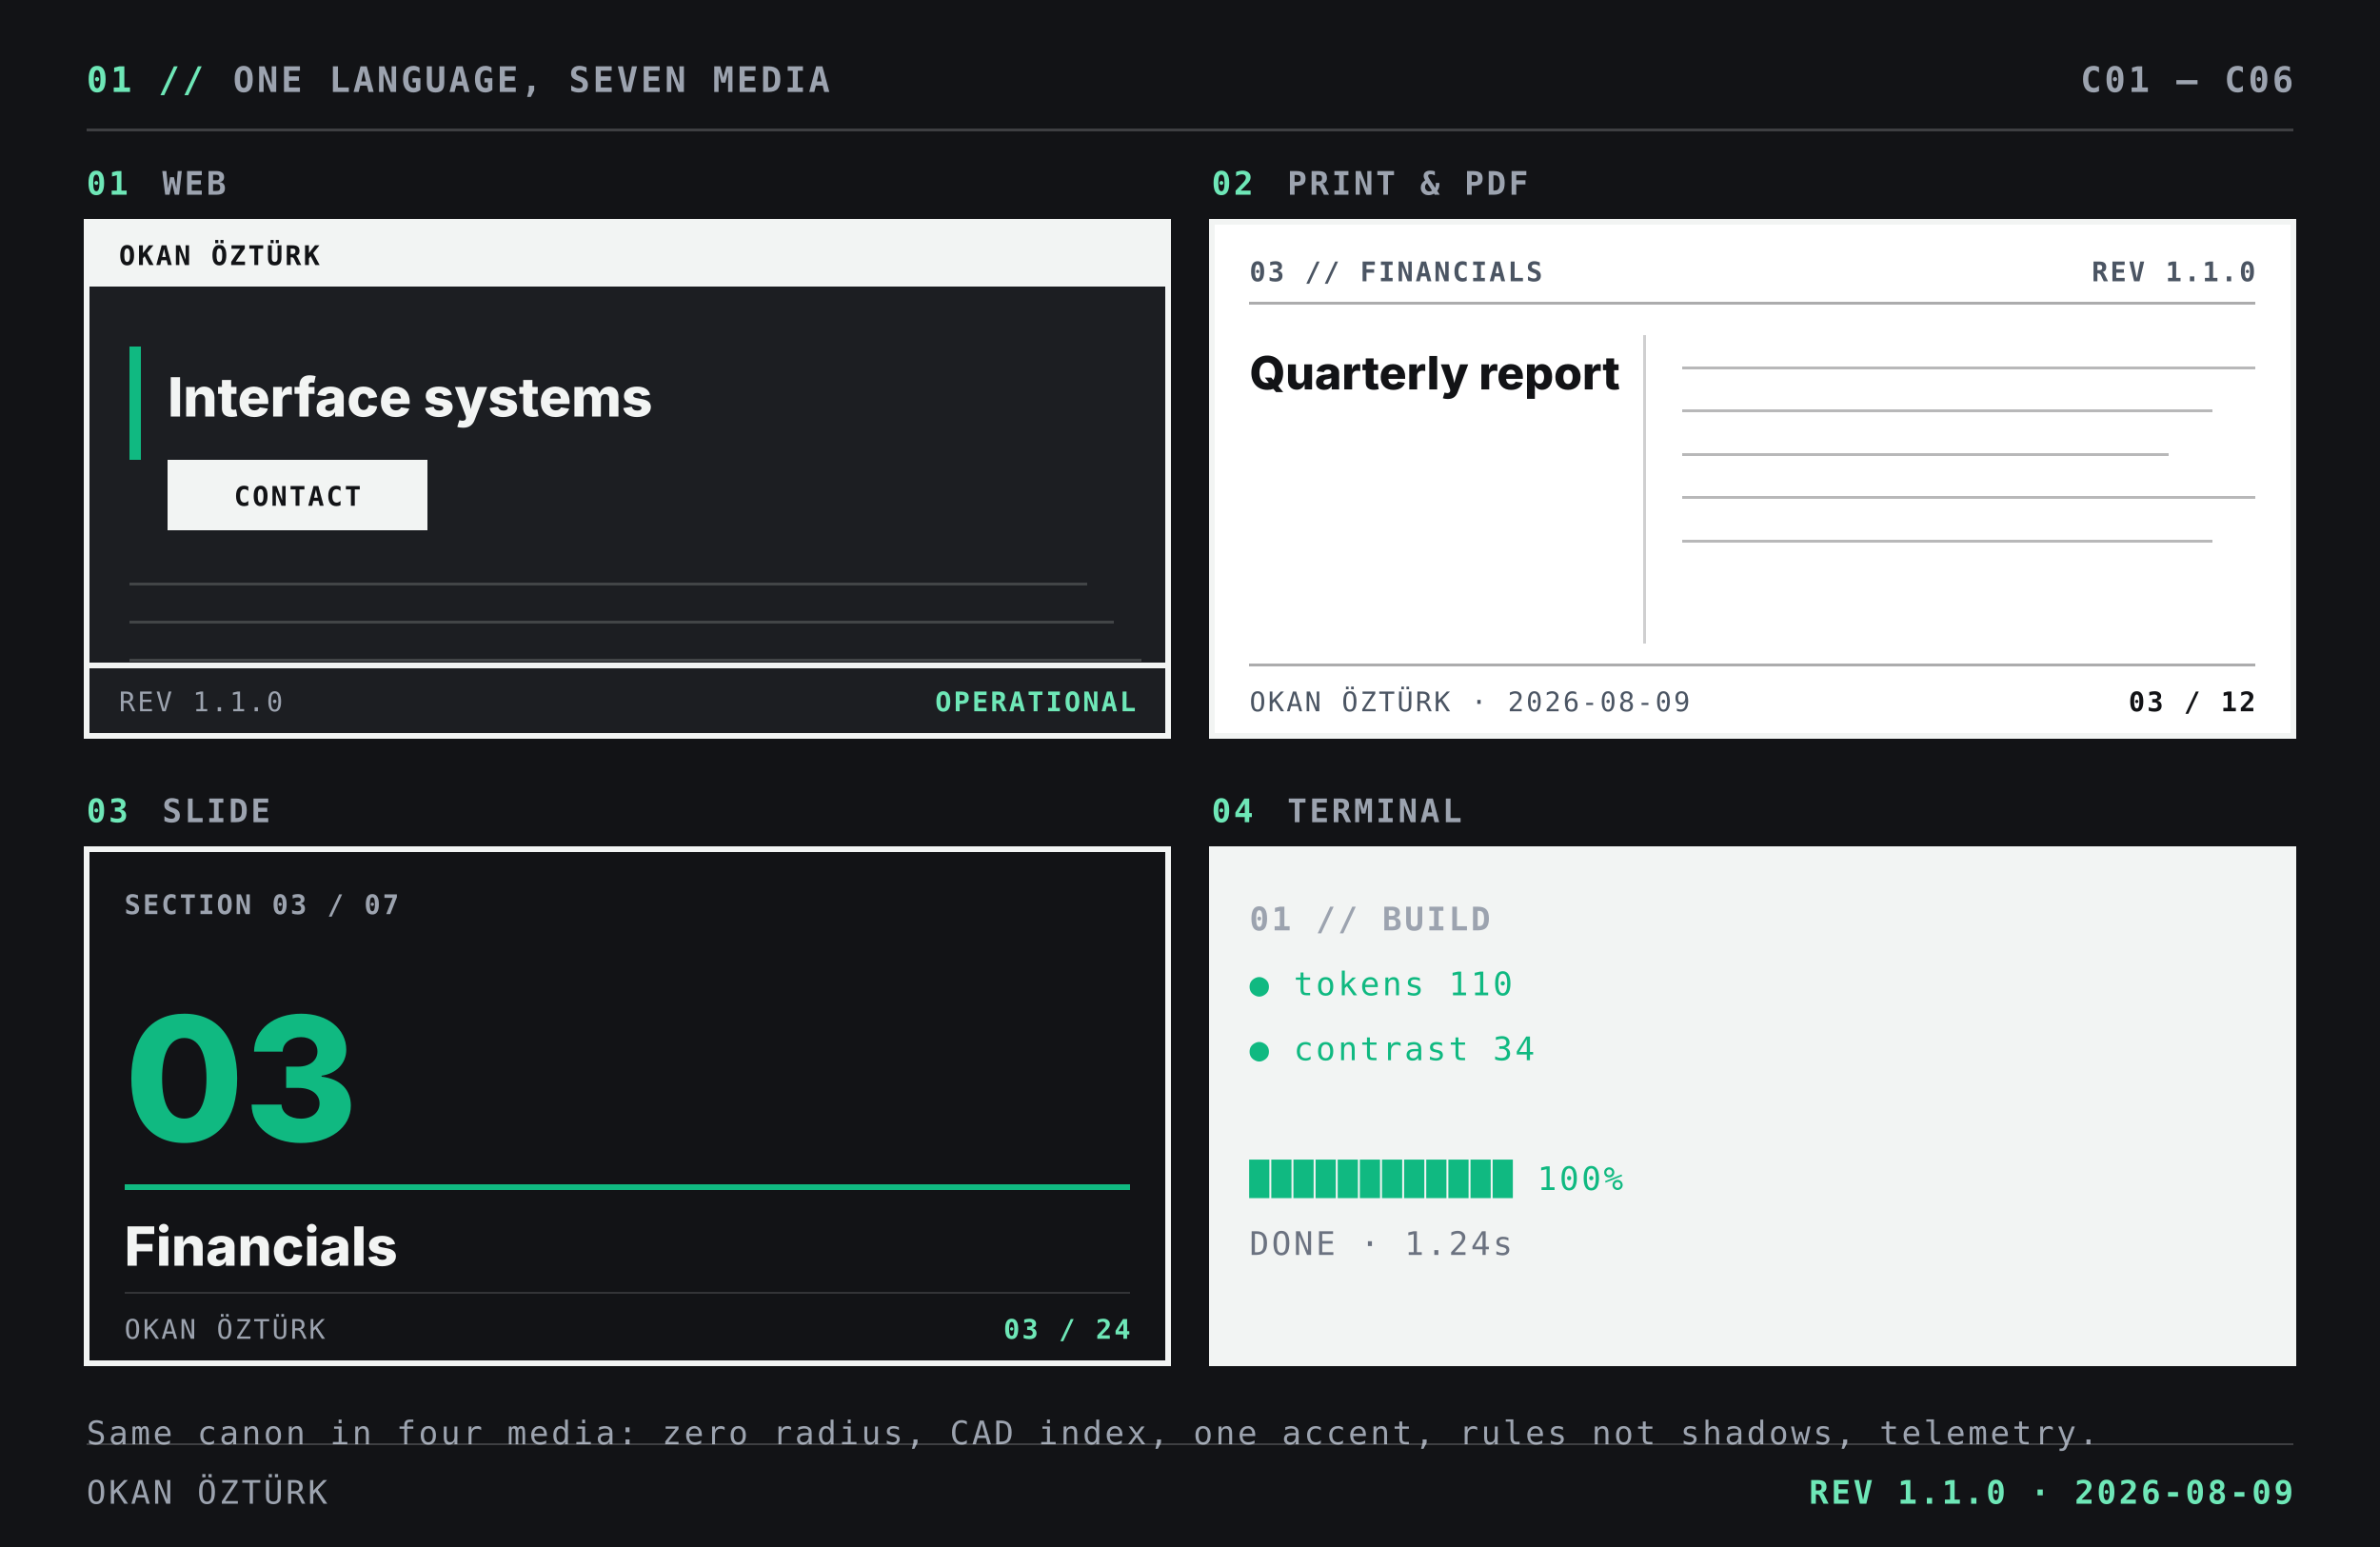
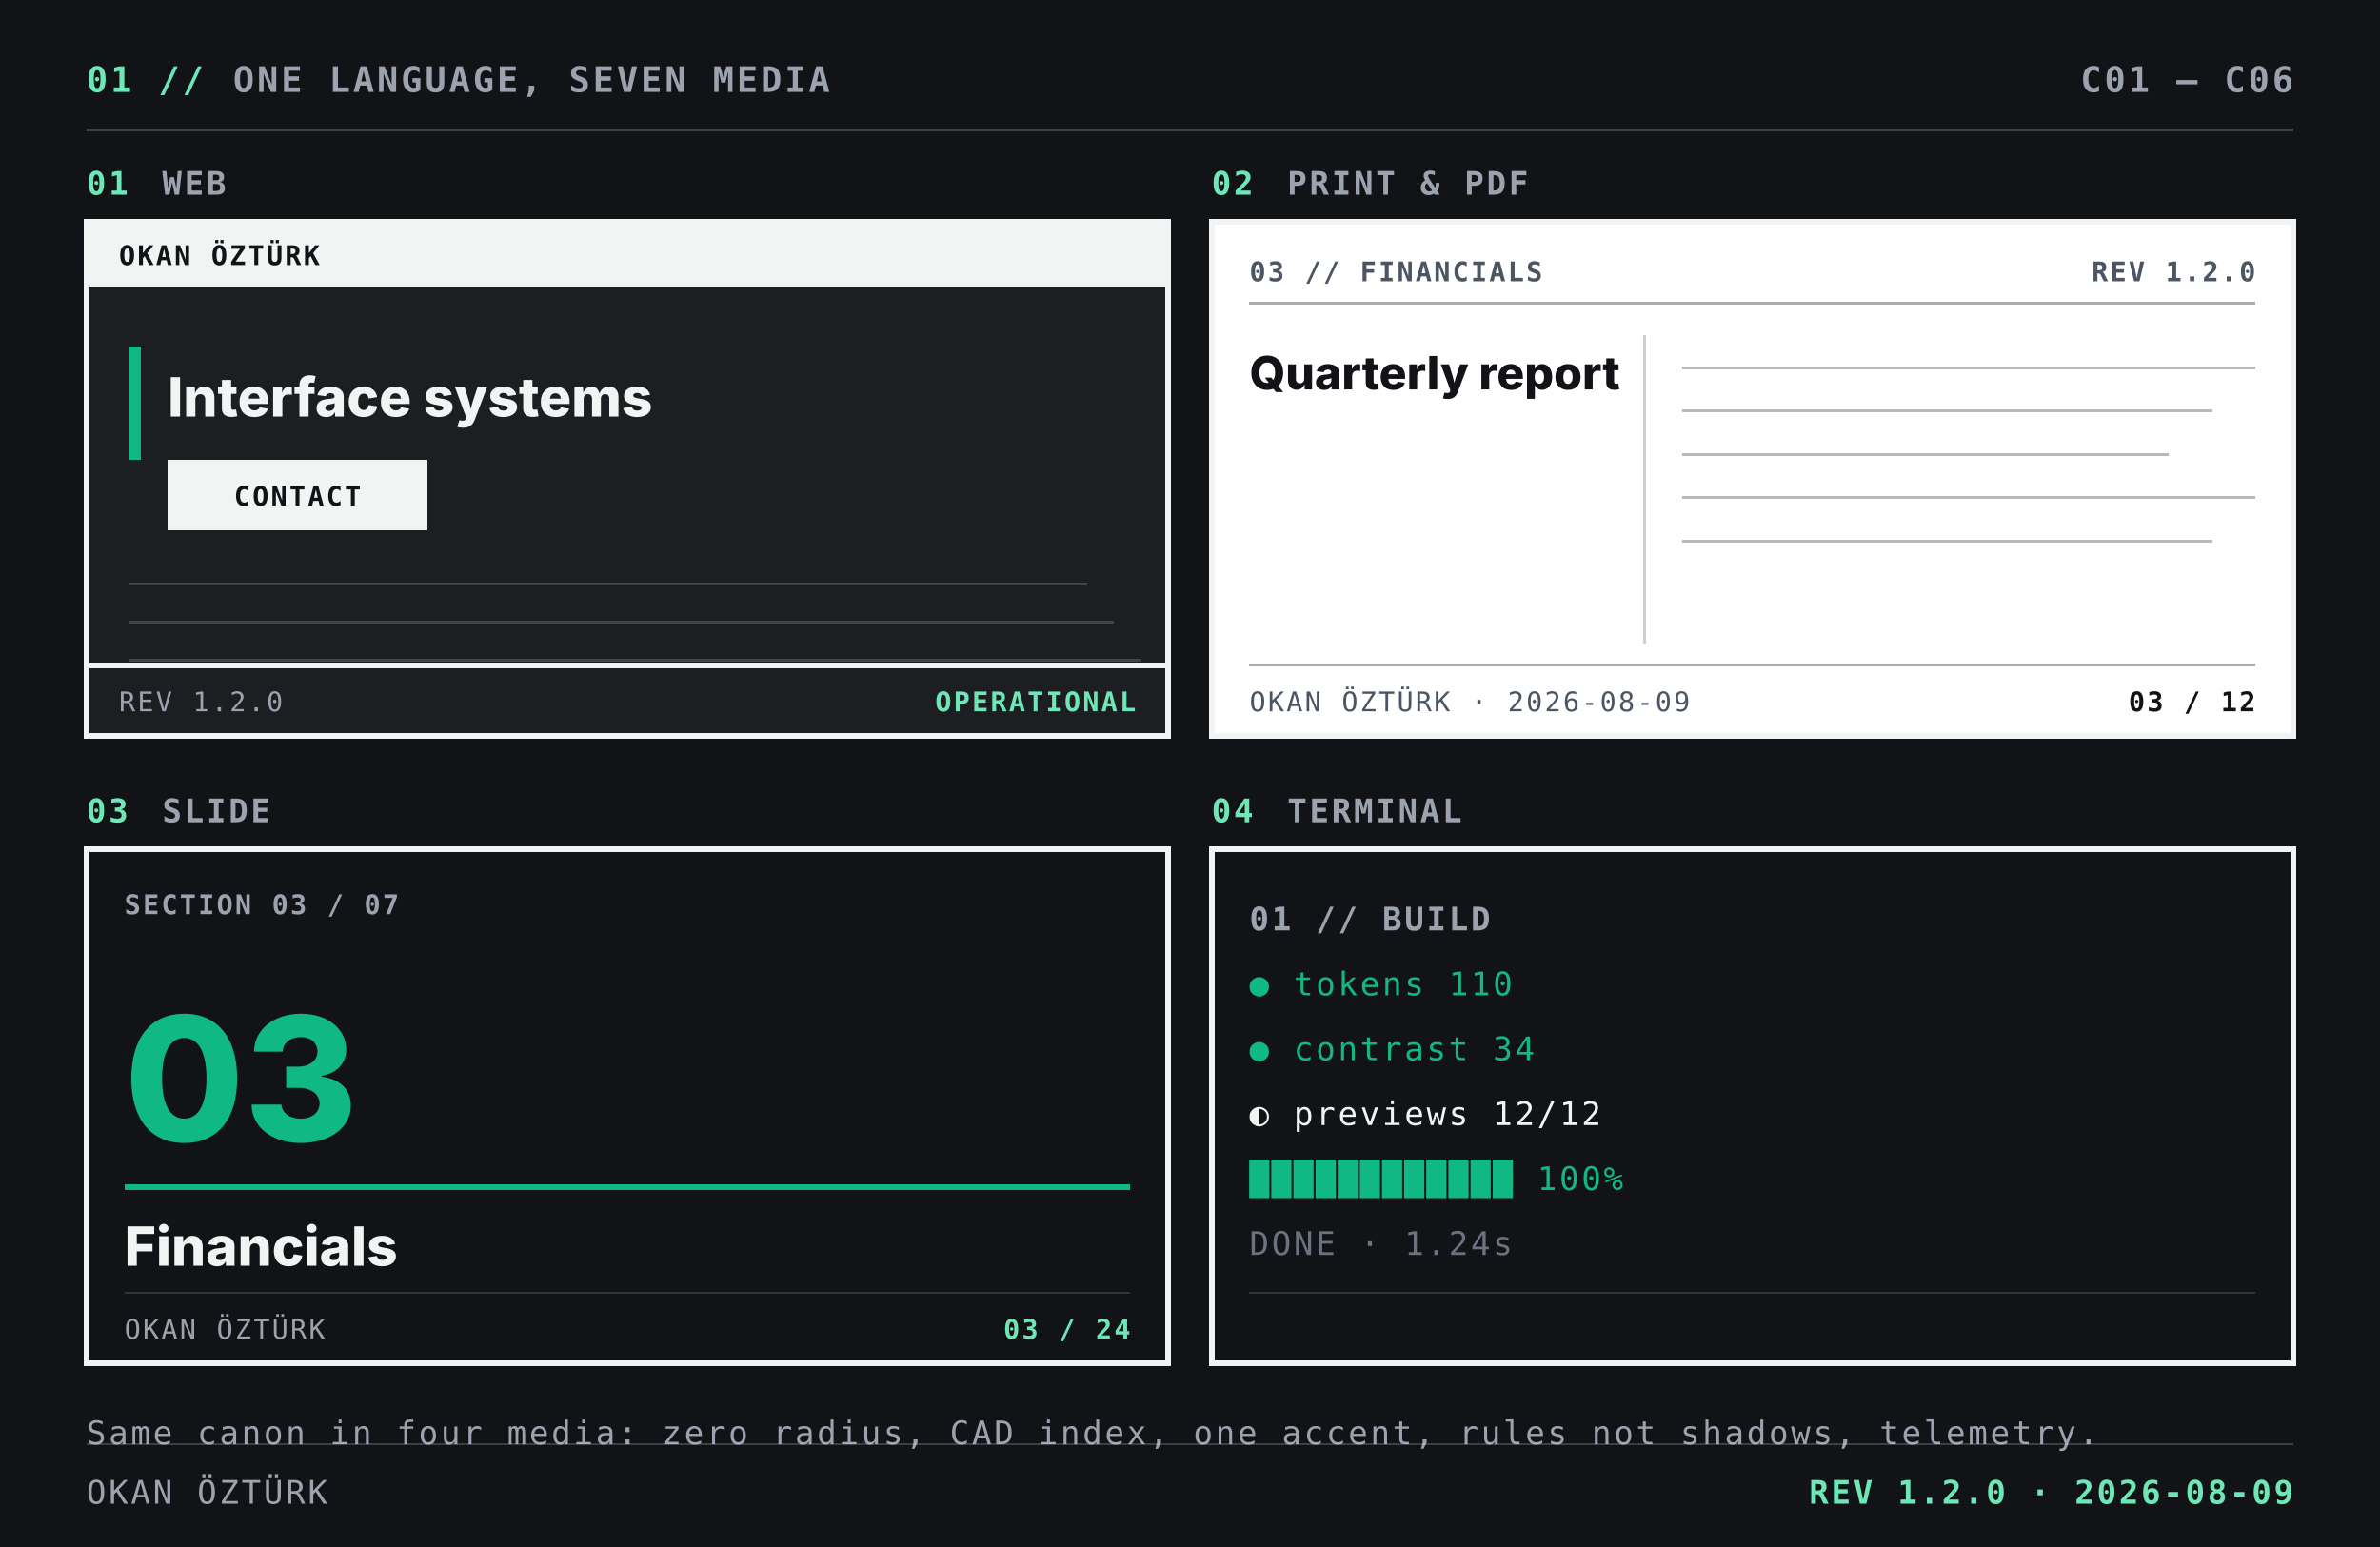
<svg xmlns="http://www.w3.org/2000/svg" viewBox="0 0 880 572" width="880" height="572" role="img" aria-label="One language, seven media">
  <rect x="0" y="0" width="880" height="572" fill="#121316" shape-rendering="crispEdges" />
  <text x="32" y="34" font-family="'JetBrains Mono', SFMono-Regular, Menlo, Consolas, monospace" font-size="13" font-weight="700" letter-spacing="1.04" fill="#6ee7b7">01 //</text>
  <text x="86.2" y="34" font-family="'JetBrains Mono', SFMono-Regular, Menlo, Consolas, monospace" font-size="13" font-weight="700" letter-spacing="1.04" fill="#9ca3af">ONE LANGUAGE, SEVEN MEDIA</text>
  <text x="848" y="34" font-family="'JetBrains Mono', SFMono-Regular, Menlo, Consolas, monospace" font-size="13" font-weight="700" letter-spacing="1.04" fill="#9ca3af" text-anchor="end">C01 – C06</text>
  <line x1="32" y1="48" x2="848" y2="48" stroke="#f2f4f3" stroke-width="1" stroke-opacity="0.2" shape-rendering="crispEdges" />
  <text x="32" y="72" font-family="'JetBrains Mono', SFMono-Regular, Menlo, Consolas, monospace" font-size="12" font-weight="700" letter-spacing="0.96" fill="#6ee7b7">01</text>
  <text x="60" y="72" font-family="'JetBrains Mono', SFMono-Regular, Menlo, Consolas, monospace" font-size="12" font-weight="700" letter-spacing="0.96" fill="#9ca3af">WEB</text>
  <rect x="32" y="82" width="400" height="190" fill="#1c1e22" stroke="#f2f4f3" stroke-width="2" shape-rendering="crispEdges" />
  <rect x="32" y="82" width="400" height="24" fill="#f2f4f3" shape-rendering="crispEdges" />
  <text x="44" y="98" font-family="'JetBrains Mono', SFMono-Regular, Menlo, Consolas, monospace" font-size="10" font-weight="700" letter-spacing="0.80" fill="#121316">OKAN ÖZTÜRK</text>
  <rect x="48" y="128" width="4" height="42" fill="#10b981" shape-rendering="crispEdges" />
  <text x="62" y="154" font-family="Inter, 'Helvetica Neue', Helvetica, Arial, sans-serif" font-size="20" font-weight="800" letter-spacing="0.00" fill="#f2f4f3">Interface systems</text>
  <rect x="62" y="170" width="96" height="26" fill="#f2f4f3" shape-rendering="crispEdges" />
  <text x="110" y="187" font-family="'JetBrains Mono', SFMono-Regular, Menlo, Consolas, monospace" font-size="10" font-weight="700" letter-spacing="0.80" fill="#121316" text-anchor="middle">CONTACT</text>
  <line x1="48" y1="216" x2="402" y2="216" stroke="#f2f4f3" stroke-width="1" stroke-opacity="0.18" shape-rendering="crispEdges" />
  <line x1="48" y1="230" x2="412" y2="230" stroke="#f2f4f3" stroke-width="1" stroke-opacity="0.18" shape-rendering="crispEdges" />
  <line x1="48" y1="244" x2="422" y2="244" stroke="#f2f4f3" stroke-width="1" stroke-opacity="0.18" shape-rendering="crispEdges" />
  <line x1="32" y1="246" x2="432" y2="246" stroke="#f2f4f3" stroke-width="2" stroke-opacity="1" shape-rendering="crispEdges" />
-   <text x="44" y="263" font-family="'JetBrains Mono', SFMono-Regular, Menlo, Consolas, monospace" font-size="10" font-weight="400" letter-spacing="0.80" fill="#9ca3af">REV 1.1.0</text>
+   <text x="44" y="263" font-family="'JetBrains Mono', SFMono-Regular, Menlo, Consolas, monospace" font-size="10" font-weight="400" letter-spacing="0.80" fill="#9ca3af">REV 1.2.0</text>
  <text x="420" y="263" font-family="'JetBrains Mono', SFMono-Regular, Menlo, Consolas, monospace" font-size="10" font-weight="700" letter-spacing="0.80" fill="#6ee7b7" text-anchor="end">OPERATIONAL</text>
  <text x="448" y="72" font-family="'JetBrains Mono', SFMono-Regular, Menlo, Consolas, monospace" font-size="12" font-weight="700" letter-spacing="0.96" fill="#6ee7b7">02</text>
  <text x="476" y="72" font-family="'JetBrains Mono', SFMono-Regular, Menlo, Consolas, monospace" font-size="12" font-weight="700" letter-spacing="0.96" fill="#9ca3af">PRINT &amp; PDF</text>
  <rect x="448" y="82" width="400" height="190" fill="#ffffff" stroke="#f2f4f3" stroke-width="2" shape-rendering="crispEdges" />
  <text x="462" y="104" font-family="'JetBrains Mono', SFMono-Regular, Menlo, Consolas, monospace" font-size="10" font-weight="700" letter-spacing="0.80" fill="#4b5563">03 // FINANCIALS</text>
-   <text x="834" y="104" font-family="'JetBrains Mono', SFMono-Regular, Menlo, Consolas, monospace" font-size="10" font-weight="700" letter-spacing="0.80" fill="#4b5563" text-anchor="end">REV 1.1.0</text>
+   <text x="834" y="104" font-family="'JetBrains Mono', SFMono-Regular, Menlo, Consolas, monospace" font-size="10" font-weight="700" letter-spacing="0.80" fill="#4b5563" text-anchor="end">REV 1.2.0</text>
  <line x1="462" y1="112" x2="834" y2="112" stroke="#121316" stroke-width="1" stroke-opacity="0.35" shape-rendering="crispEdges" />
  <text x="462" y="144" font-family="Inter, 'Helvetica Neue', Helvetica, Arial, sans-serif" font-size="17" font-weight="800" letter-spacing="0.00" fill="#121316">Quarterly report</text>
  <line x1="608" y1="124" x2="608" y2="238" stroke="#121316" stroke-width="1" stroke-opacity="0.2" shape-rendering="crispEdges" />
  <line x1="622" y1="136" x2="834" y2="136" stroke="#121316" stroke-width="1" stroke-opacity="0.3" shape-rendering="crispEdges" />
  <line x1="622" y1="152" x2="818" y2="152" stroke="#121316" stroke-width="1" stroke-opacity="0.3" shape-rendering="crispEdges" />
  <line x1="622" y1="168" x2="802" y2="168" stroke="#121316" stroke-width="1" stroke-opacity="0.3" shape-rendering="crispEdges" />
  <line x1="622" y1="184" x2="834" y2="184" stroke="#121316" stroke-width="1" stroke-opacity="0.3" shape-rendering="crispEdges" />
  <line x1="622" y1="200" x2="818" y2="200" stroke="#121316" stroke-width="1" stroke-opacity="0.3" shape-rendering="crispEdges" />
  <line x1="462" y1="246" x2="834" y2="246" stroke="#121316" stroke-width="1" stroke-opacity="0.35" shape-rendering="crispEdges" />
  <text x="462" y="263" font-family="'JetBrains Mono', SFMono-Regular, Menlo, Consolas, monospace" font-size="10" font-weight="400" letter-spacing="0.80" fill="#4b5563">OKAN ÖZTÜRK · 2026-08-09</text>
  <text x="834" y="263" font-family="'JetBrains Mono', SFMono-Regular, Menlo, Consolas, monospace" font-size="10" font-weight="700" letter-spacing="0.80" fill="#121316" text-anchor="end">03 / 12</text>
  <text x="32" y="304" font-family="'JetBrains Mono', SFMono-Regular, Menlo, Consolas, monospace" font-size="12" font-weight="700" letter-spacing="0.96" fill="#6ee7b7">03</text>
  <text x="60" y="304" font-family="'JetBrains Mono', SFMono-Regular, Menlo, Consolas, monospace" font-size="12" font-weight="700" letter-spacing="0.96" fill="#9ca3af">SLIDE</text>
  <rect x="32" y="314" width="400" height="190" fill="#121316" stroke="#f2f4f3" stroke-width="2" shape-rendering="crispEdges" />
  <text x="46" y="338" font-family="'JetBrains Mono', SFMono-Regular, Menlo, Consolas, monospace" font-size="10" font-weight="700" letter-spacing="0.80" fill="#9ca3af">SECTION 03 / 07</text>
  <text x="46" y="422" font-family="Inter, 'Helvetica Neue', Helvetica, Arial, sans-serif" font-size="64" font-weight="800" letter-spacing="0.00" fill="#10b981">03</text>
  <rect x="46" y="438" width="372" height="2" fill="#10b981" shape-rendering="crispEdges" />
  <text x="46" y="468" font-family="Inter, 'Helvetica Neue', Helvetica, Arial, sans-serif" font-size="20" font-weight="800" letter-spacing="0.00" fill="#f2f4f3">Financials</text>
  <line x1="46" y1="478" x2="418" y2="478" stroke="#f2f4f3" stroke-width="1" stroke-opacity="0.15" shape-rendering="crispEdges" />
  <text x="46" y="495" font-family="'JetBrains Mono', SFMono-Regular, Menlo, Consolas, monospace" font-size="10" font-weight="400" letter-spacing="0.80" fill="#9ca3af">OKAN ÖZTÜRK</text>
  <text x="418" y="495" font-family="'JetBrains Mono', SFMono-Regular, Menlo, Consolas, monospace" font-size="10" font-weight="700" letter-spacing="0.80" fill="#6ee7b7" text-anchor="end">03 / 24</text>
  <text x="448" y="304" font-family="'JetBrains Mono', SFMono-Regular, Menlo, Consolas, monospace" font-size="12" font-weight="700" letter-spacing="0.96" fill="#6ee7b7">04</text>
  <text x="476" y="304" font-family="'JetBrains Mono', SFMono-Regular, Menlo, Consolas, monospace" font-size="12" font-weight="700" letter-spacing="0.96" fill="#9ca3af">TERMINAL</text>
-   <rect x="448" y="314" width="400" height="190" fill="#f2f4f3" stroke="#f2f4f3" stroke-width="2" shape-rendering="crispEdges" />
+   <rect x="448" y="314" width="400" height="190" fill="#121316" stroke="#f2f4f3" stroke-width="2" shape-rendering="crispEdges" />
  <text x="462" y="344" font-family="'JetBrains Mono', SFMono-Regular, Menlo, Consolas, monospace" font-size="12" font-weight="700" letter-spacing="0.96" fill="#9ca3af">01 // BUILD</text>
  <text x="462" y="368" font-family="'JetBrains Mono', SFMono-Regular, Menlo, Consolas, monospace" font-size="12" font-weight="400" letter-spacing="0.96" fill="#10b981">● tokens        110</text>
  <text x="462" y="392" font-family="'JetBrains Mono', SFMono-Regular, Menlo, Consolas, monospace" font-size="12" font-weight="400" letter-spacing="0.96" fill="#10b981">● contrast       34</text>
  <text x="462" y="416" font-family="'JetBrains Mono', SFMono-Regular, Menlo, Consolas, monospace" font-size="12" font-weight="400" letter-spacing="0.96" fill="#f2f4f3">◐ previews    12/12</text>
  <text x="462" y="440" font-family="'JetBrains Mono', SFMono-Regular, Menlo, Consolas, monospace" font-size="12" font-weight="400" letter-spacing="0.96" fill="#10b981">████████████  100%</text>
  <text x="462" y="464" font-family="'JetBrains Mono', SFMono-Regular, Menlo, Consolas, monospace" font-size="12" font-weight="400" letter-spacing="0.96" fill="#6b7280">DONE · 1.24s</text>
  <line x1="462" y1="478" x2="834" y2="478" stroke="#f2f4f3" stroke-width="1" stroke-opacity="0.15" shape-rendering="crispEdges" />
  <text x="32" y="534" font-family="'JetBrains Mono', SFMono-Regular, Menlo, Consolas, monospace" font-size="12" font-weight="400" letter-spacing="0.96" fill="#9ca3af">Same canon in four media: zero radius, CAD index, one accent, rules not shadows, telemetry.</text>
  <line x1="32" y1="534" x2="848" y2="534" stroke="#f2f4f3" stroke-width="1" stroke-opacity="0.2" shape-rendering="crispEdges" />
  <text x="32" y="556" font-family="'JetBrains Mono', SFMono-Regular, Menlo, Consolas, monospace" font-size="12" font-weight="400" letter-spacing="0.96" fill="#9ca3af">OKAN ÖZTÜRK</text>
-   <text x="848" y="556" font-family="'JetBrains Mono', SFMono-Regular, Menlo, Consolas, monospace" font-size="12" font-weight="700" letter-spacing="0.96" fill="#6ee7b7" text-anchor="end">REV 1.1.0 · 2026-08-09</text>
+   <text x="848" y="556" font-family="'JetBrains Mono', SFMono-Regular, Menlo, Consolas, monospace" font-size="12" font-weight="700" letter-spacing="0.96" fill="#6ee7b7" text-anchor="end">REV 1.2.0 · 2026-08-09</text>
</svg>
